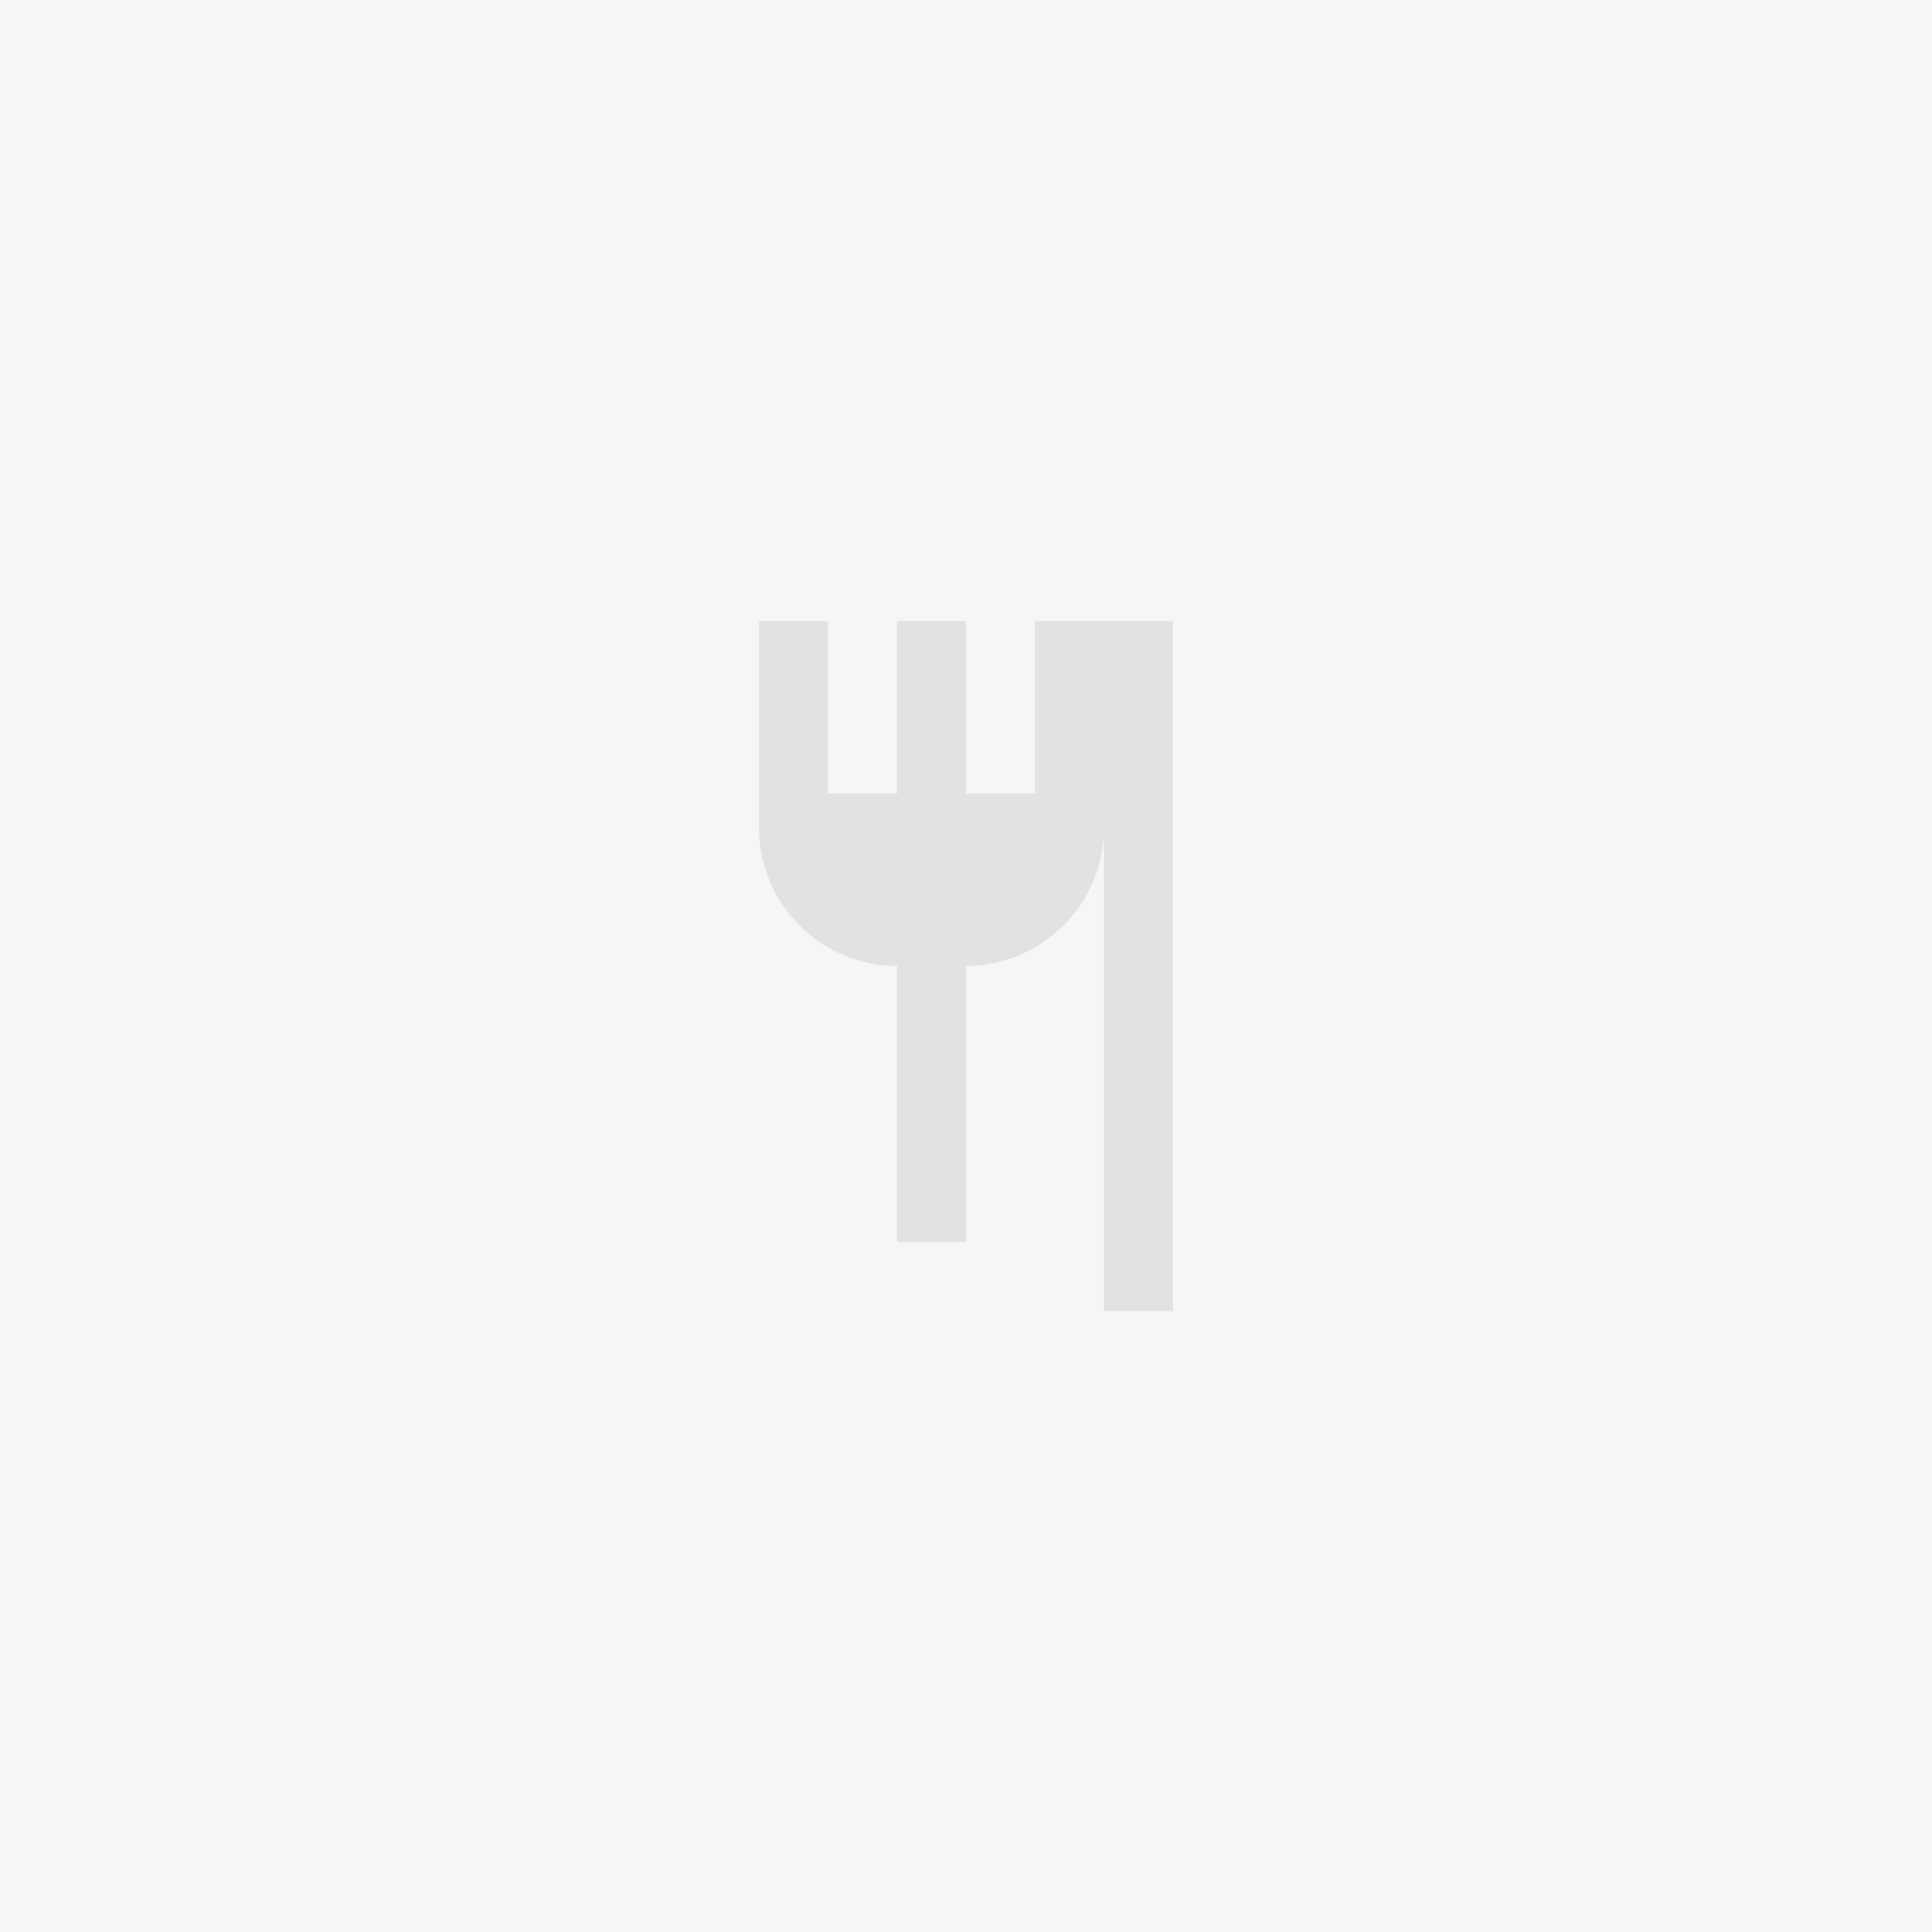
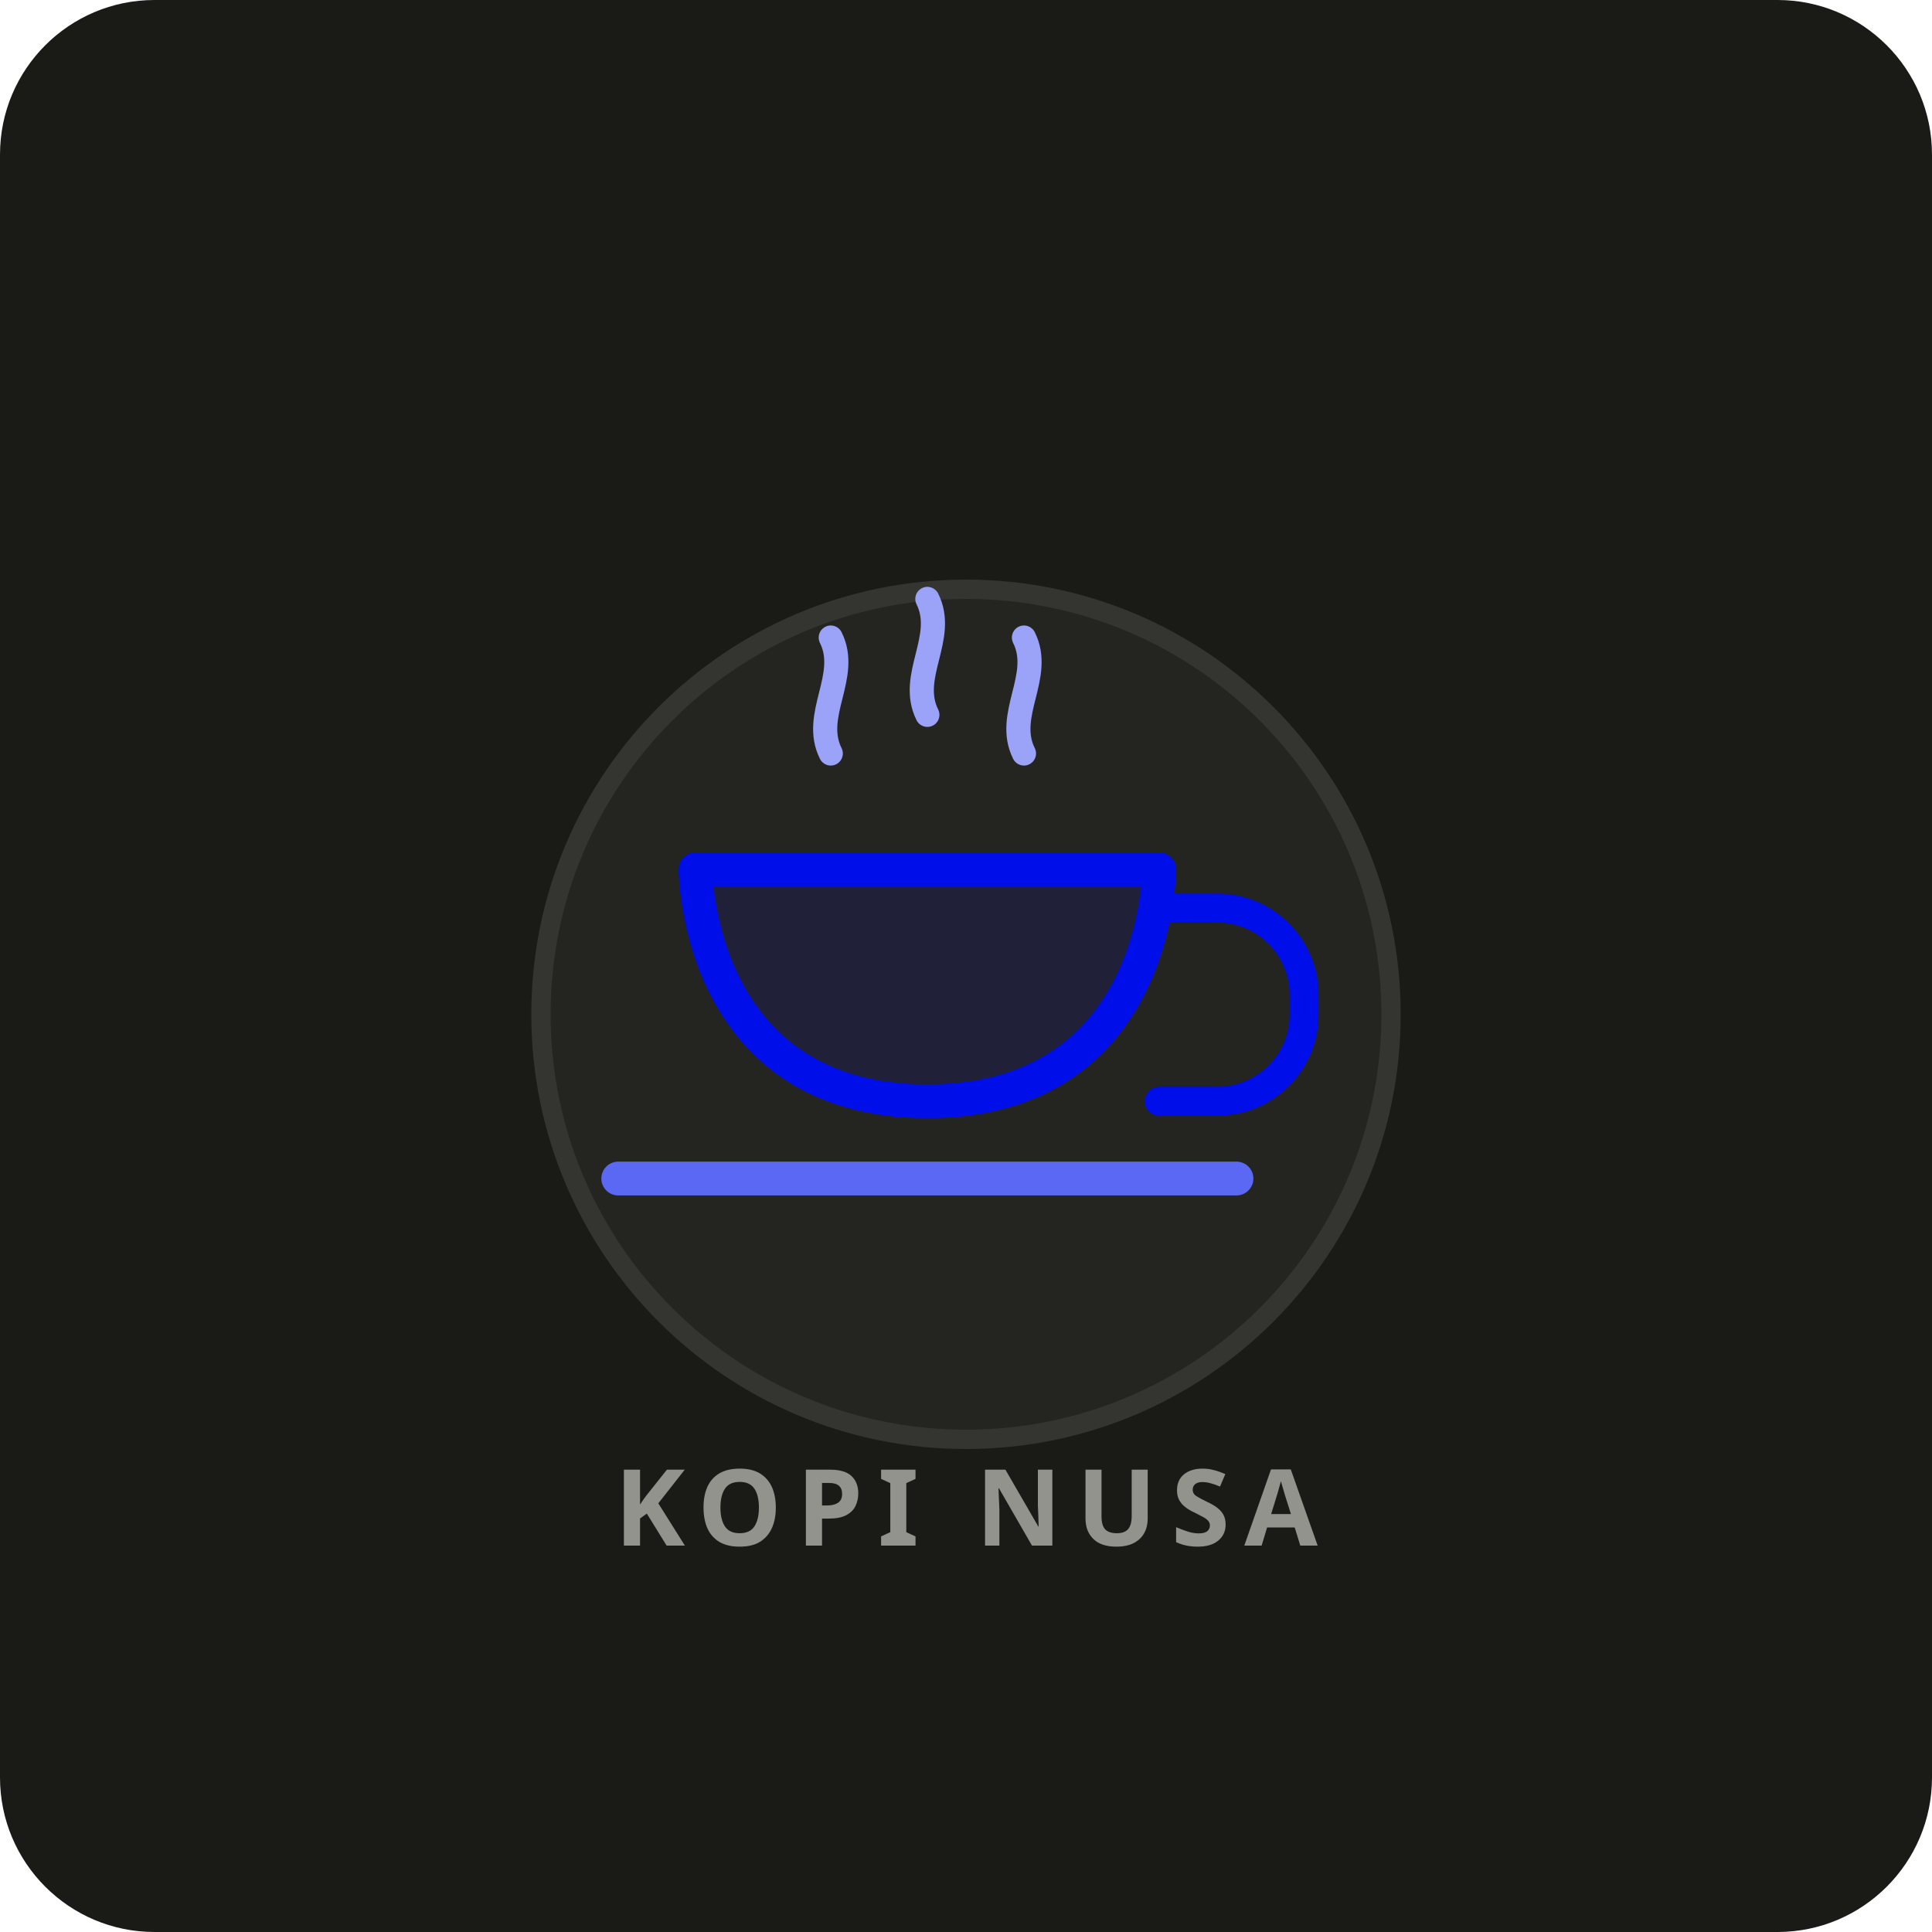
- <svg xmlns="http://www.w3.org/2000/svg" viewBox="0 0 112 112" fill="none">
-   <rect width="112" height="112" fill="#F6F6F6" />
-   <path d="M44 36v12c0 4.4 3.6 8 8 8v16h4V56c4.4 0 8-3.6 8-8V36h-4v10h-4V36h-4v10h-4V36h-4zm20 0h4v40h-4V36z" fill="#E2E2E2" />
+ <svg xmlns="http://www.w3.org/2000/svg" viewBox="0 0 200 200" fill="none">
+   <rect width="200" height="200" fill="#1A1A17" rx="16" />
+   <circle cx="100" cy="105" r="44" fill="#242420" stroke="#343430" stroke-width="2" />
+   <path d="M72 90h48c0 0 0 24-24 24s-24-24-24-24z" fill="#000EE9" fill-opacity="0.12" stroke="#000EE9" stroke-width="3.5" stroke-linecap="round" stroke-linejoin="round" />
+   <path d="M120 94h6a9 9 0 0 1 9 9v2a9 9 0 0 1-9 9h-6" stroke="#000EE9" stroke-width="3" stroke-linecap="round" />
+   <path d="M64 122h64" stroke="#5B68F3" stroke-width="3.5" stroke-linecap="round" />
+   <path d="M86 78c-2-4 2-8 0-12" stroke="#9AA3F8" stroke-width="2.5" stroke-linecap="round" stroke-linejoin="round" />
+   <path d="M96 74c-2-4 2-8 0-12" stroke="#9AA3F8" stroke-width="2.5" stroke-linecap="round" stroke-linejoin="round" />
+   <path d="M106 78c-2-4 2-8 0-12" stroke="#9AA3F8" stroke-width="2.5" stroke-linecap="round" stroke-linejoin="round" />
+   <text x="100" y="160" text-anchor="middle" fill="#93938D" font-family="'Inter Tight', system-ui, sans-serif" font-size="11" font-weight="600" letter-spacing="1.5">KOPI NUSA</text>
</svg>
